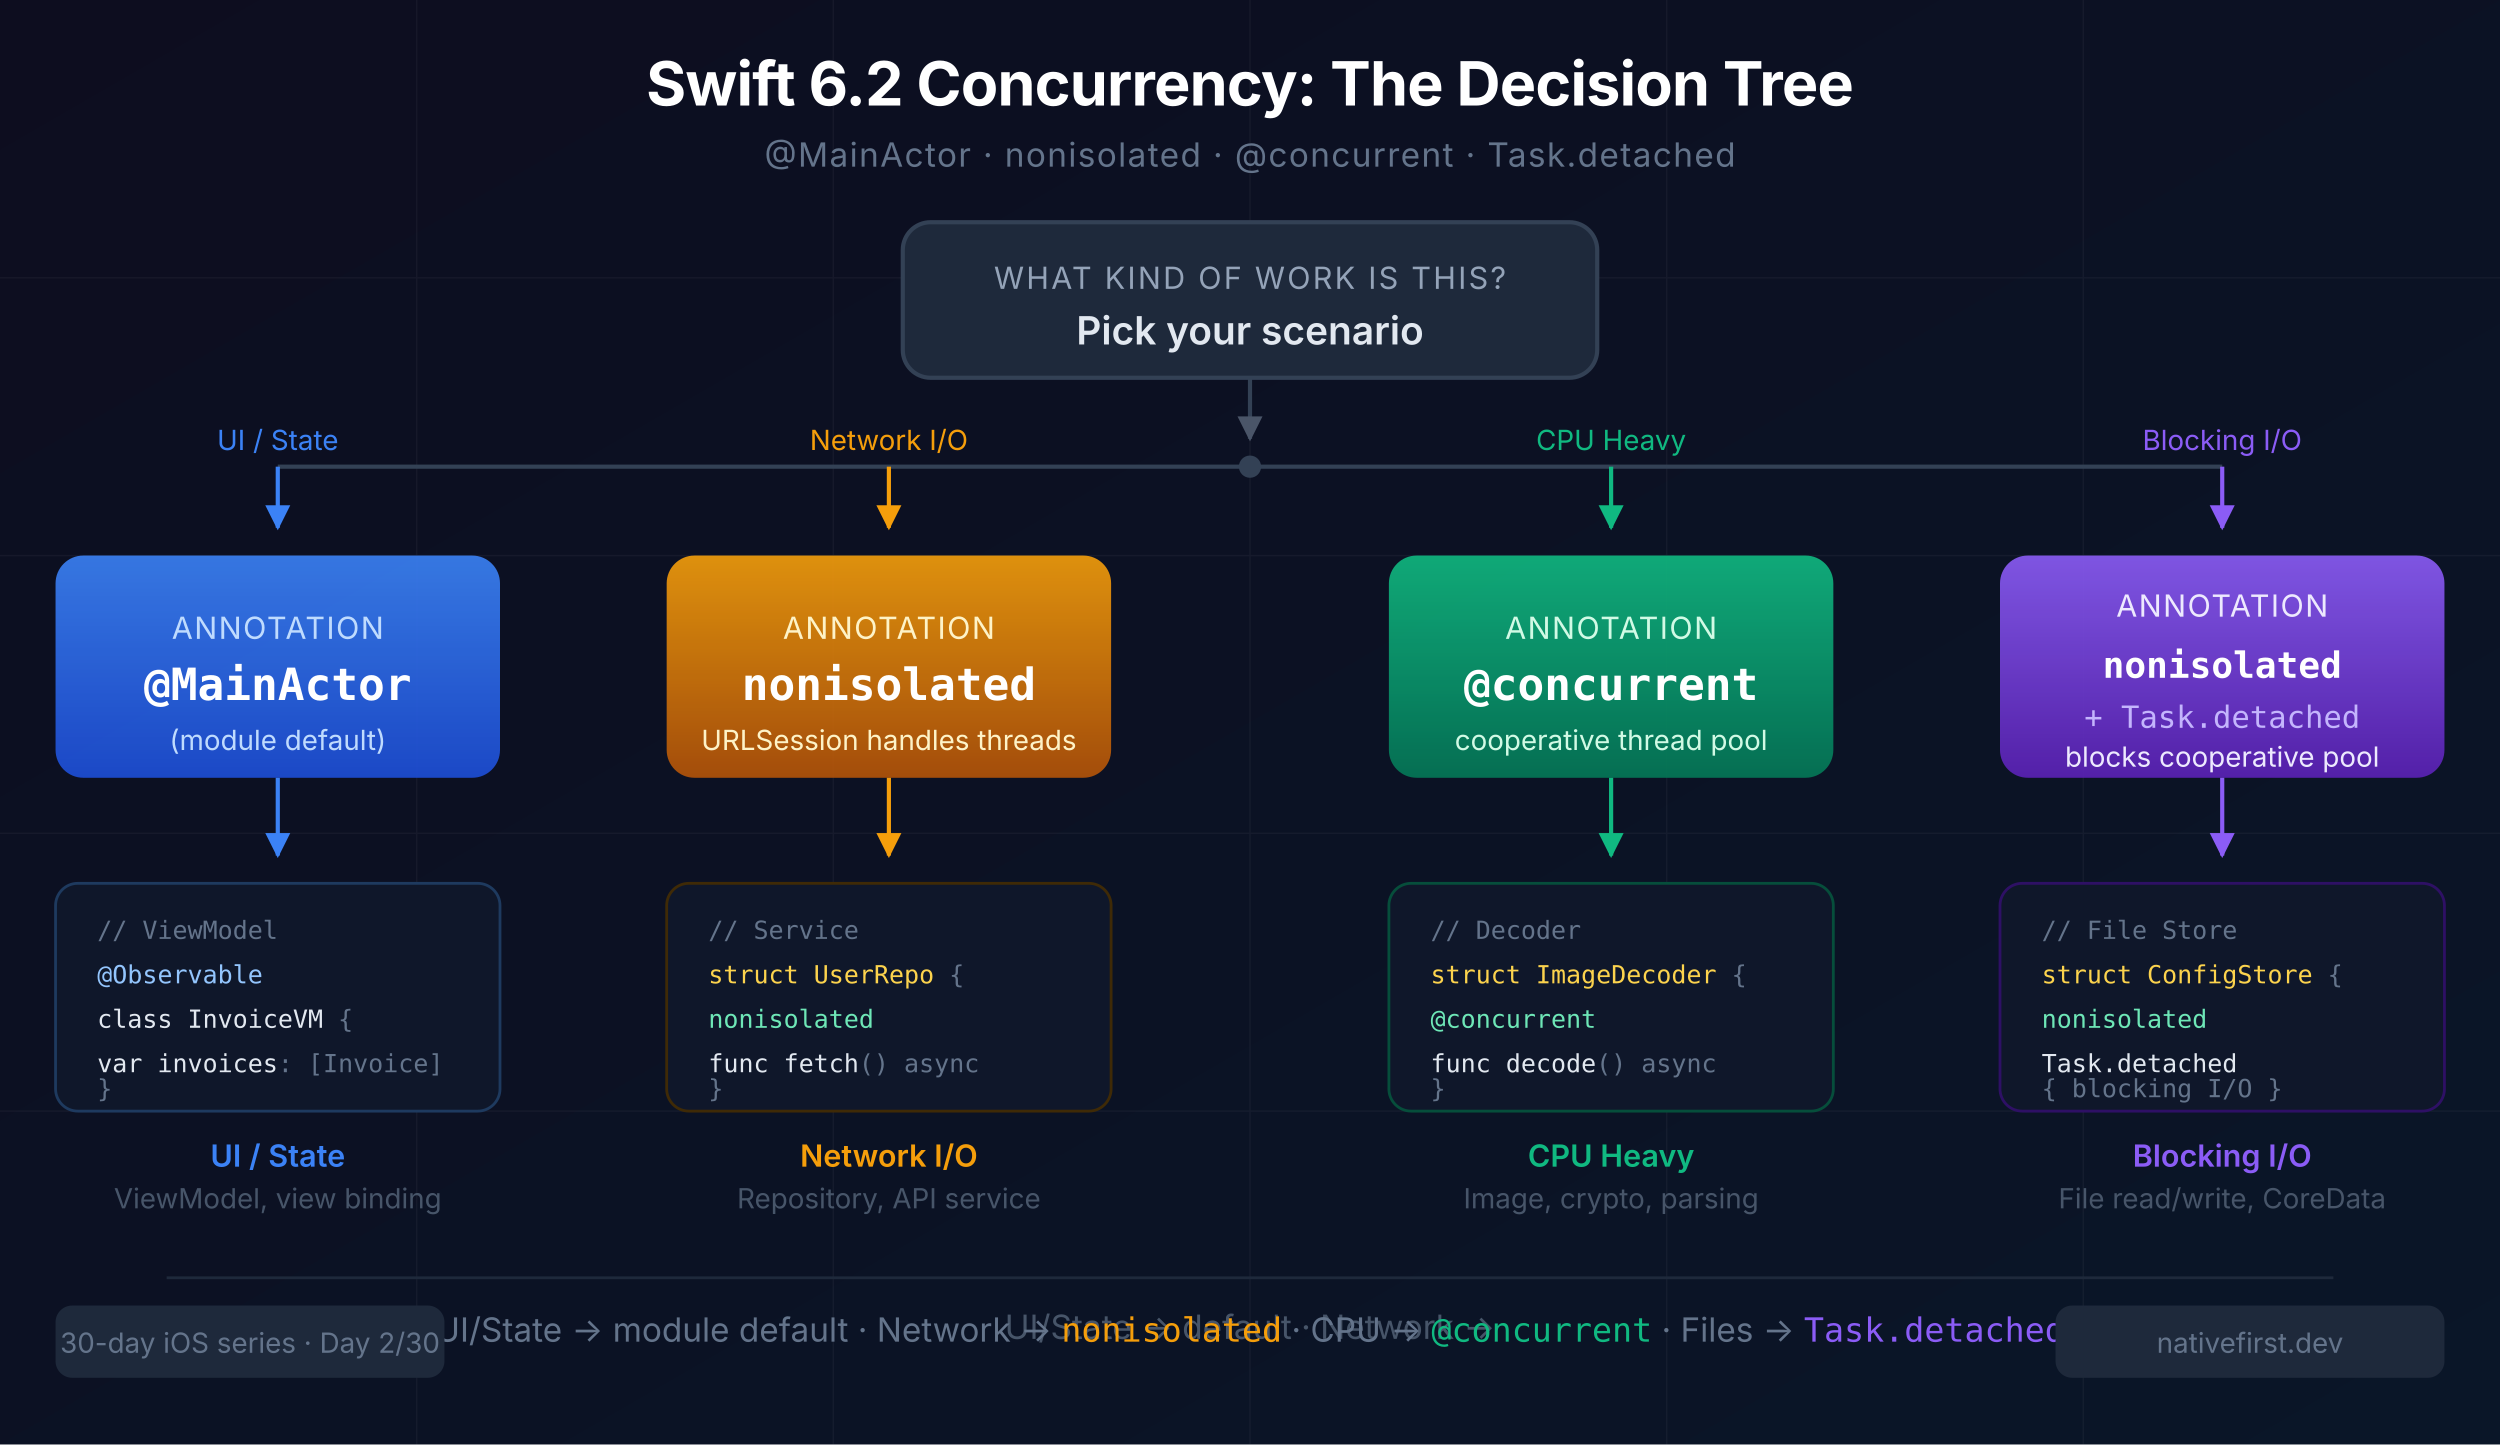
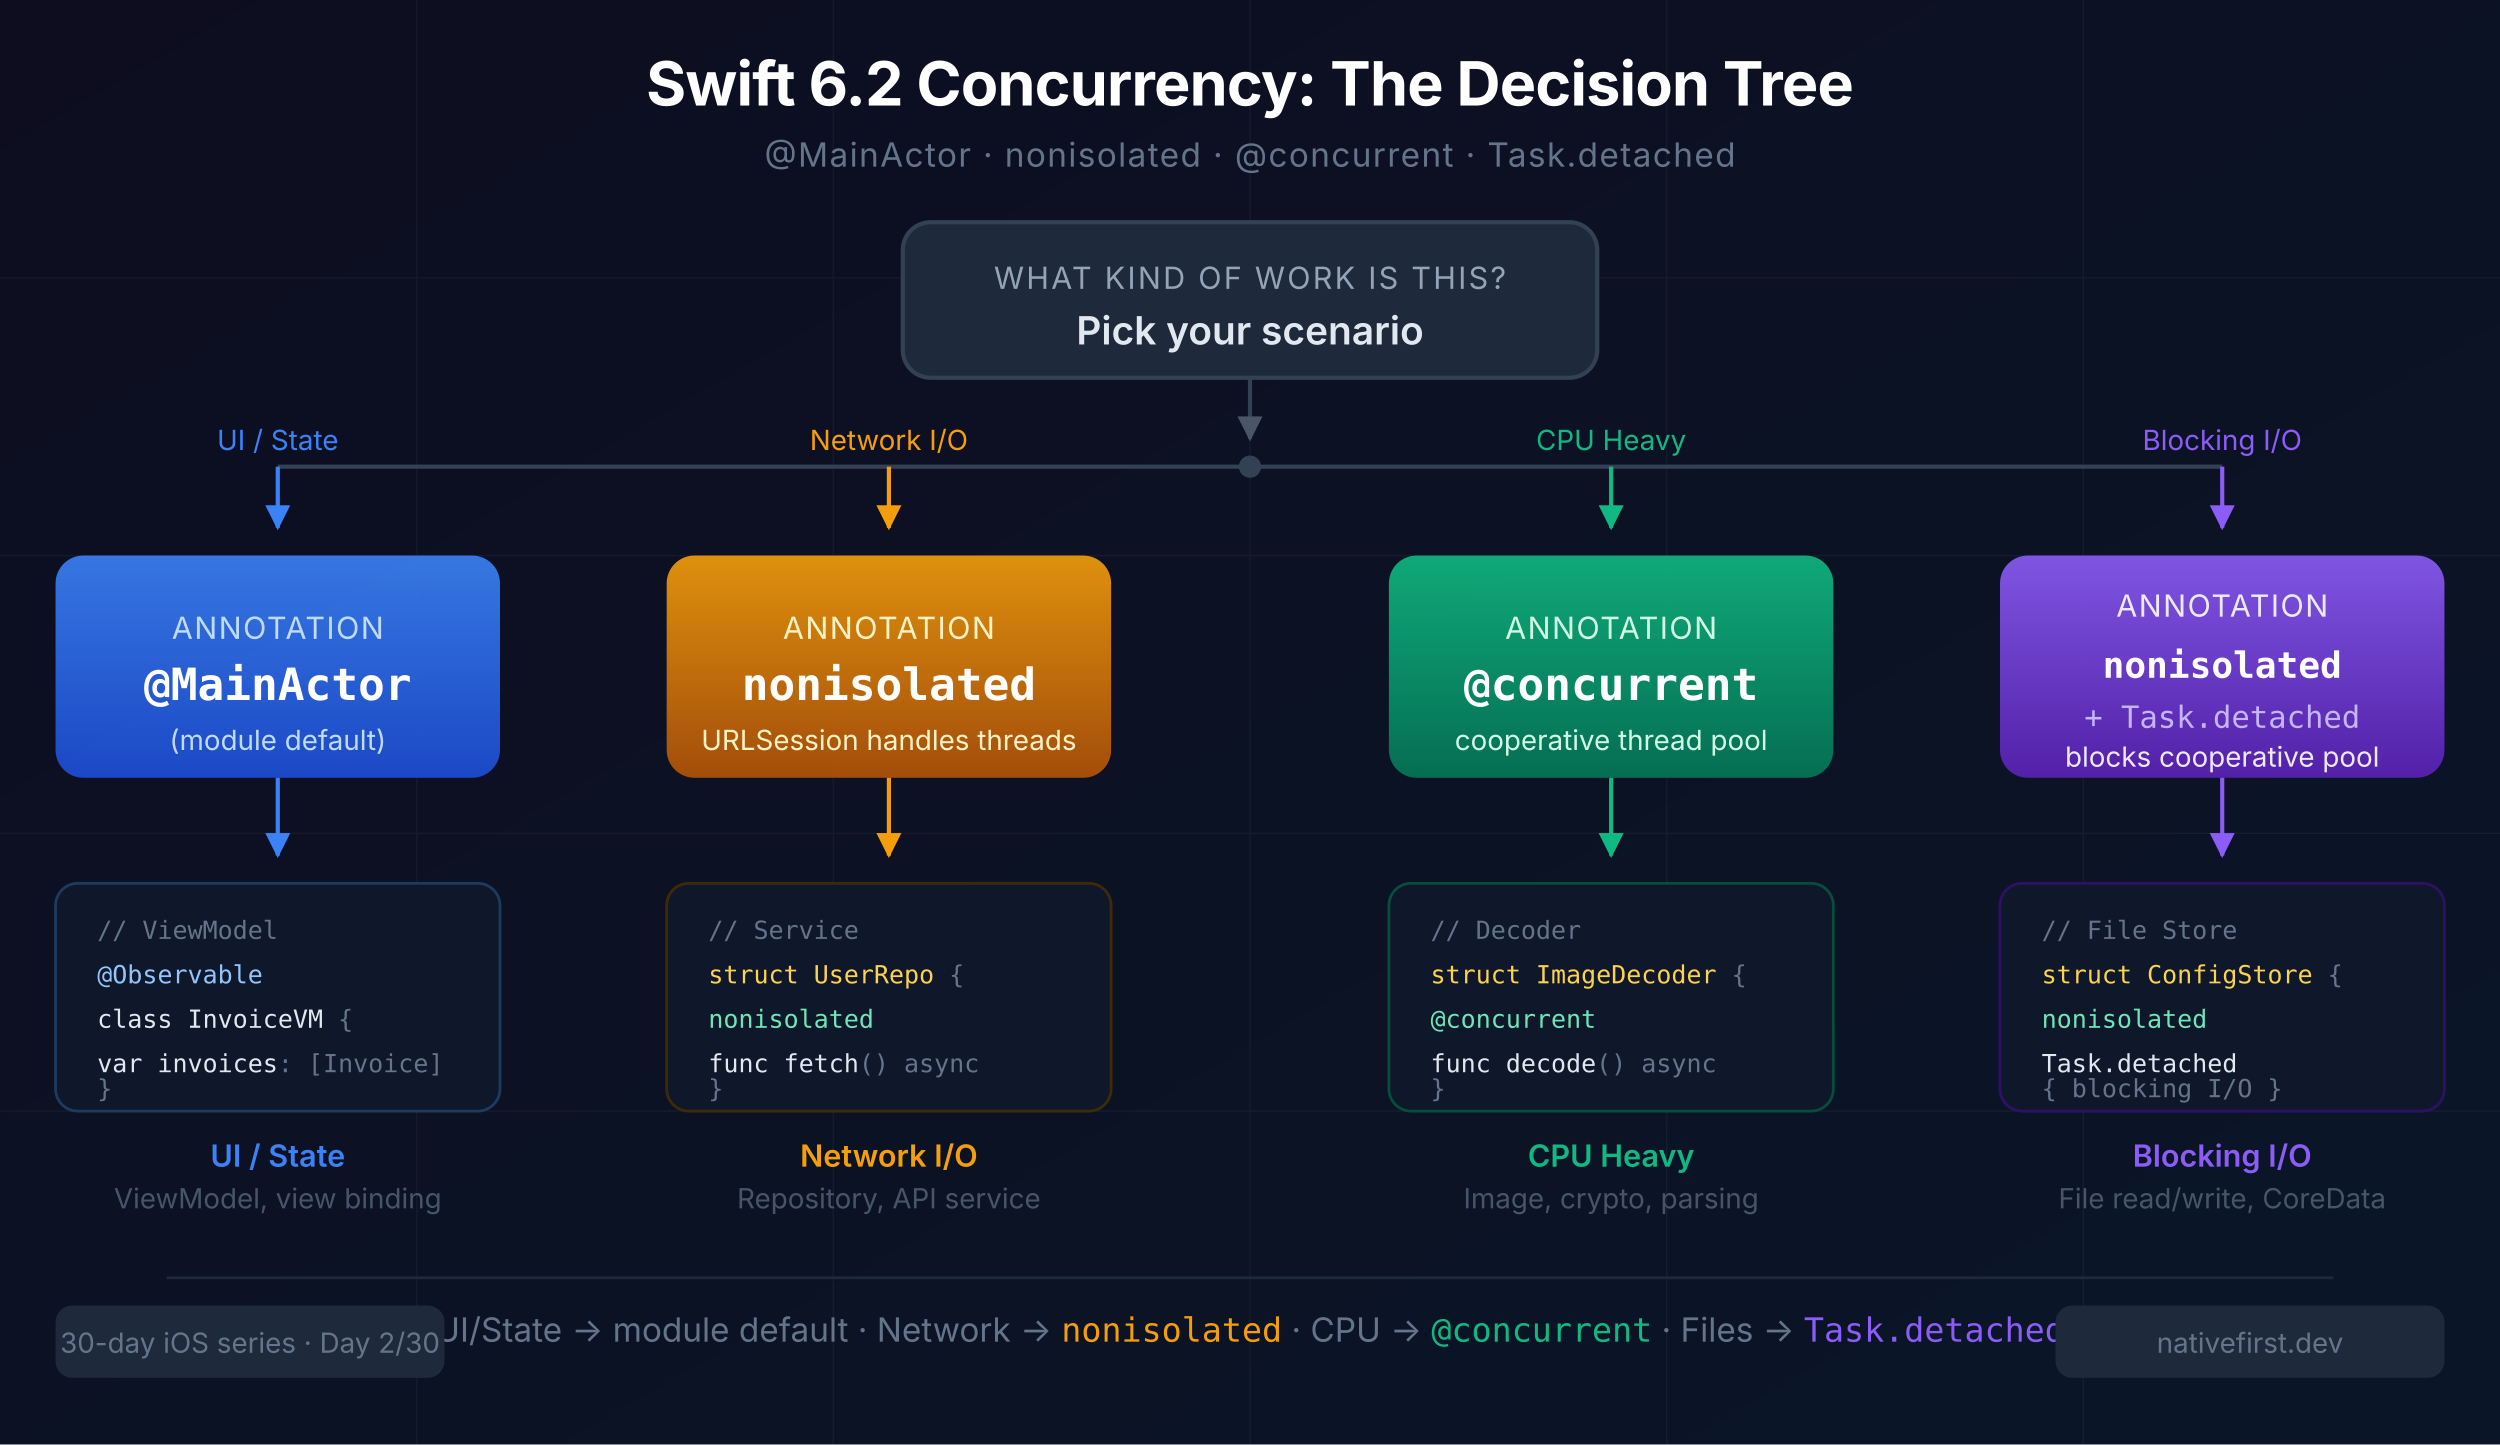
<svg xmlns="http://www.w3.org/2000/svg" viewBox="0 0 900 520" width="900" height="520">
  <defs>
    <linearGradient id="bg" x1="0" y1="0" x2="1" y2="1">
      <stop offset="0%" stop-color="#0d0d1f" />
      <stop offset="100%" stop-color="#0a1628" />
    </linearGradient>
    <linearGradient id="mainactor" x1="0" y1="0" x2="0" y2="1">
      <stop offset="0%" stop-color="#3b82f6" />
      <stop offset="100%" stop-color="#1d4ed8" />
    </linearGradient>
    <linearGradient id="nonisolated" x1="0" y1="0" x2="0" y2="1">
      <stop offset="0%" stop-color="#f59e0b" />
      <stop offset="100%" stop-color="#b45309" />
    </linearGradient>
    <linearGradient id="concurrent" x1="0" y1="0" x2="0" y2="1">
      <stop offset="0%" stop-color="#10b981" />
      <stop offset="100%" stop-color="#047857" />
    </linearGradient>
    <linearGradient id="detached" x1="0" y1="0" x2="0" y2="1">
      <stop offset="0%" stop-color="#8b5cf6" />
      <stop offset="100%" stop-color="#5b21b6" />
    </linearGradient>
    <filter id="glow">
      <feGaussianBlur stdDeviation="3" result="blur" />
      <feComposite in="SourceGraphic" in2="blur" operator="over" />
    </filter>
    <marker id="arrow" viewBox="0 0 10 10" refX="9" refY="5" markerWidth="6" markerHeight="6" orient="auto">
      <path d="M 0 0 L 10 5 L 0 10 z" fill="#4a5568" />
    </marker>
    <marker id="arrow-blue" viewBox="0 0 10 10" refX="9" refY="5" markerWidth="6" markerHeight="6" orient="auto">
      <path d="M 0 0 L 10 5 L 0 10 z" fill="#3b82f6" />
    </marker>
    <marker id="arrow-amber" viewBox="0 0 10 10" refX="9" refY="5" markerWidth="6" markerHeight="6" orient="auto">
      <path d="M 0 0 L 10 5 L 0 10 z" fill="#f59e0b" />
    </marker>
    <marker id="arrow-green" viewBox="0 0 10 10" refX="9" refY="5" markerWidth="6" markerHeight="6" orient="auto">
      <path d="M 0 0 L 10 5 L 0 10 z" fill="#10b981" />
    </marker>
    <marker id="arrow-purple" viewBox="0 0 10 10" refX="9" refY="5" markerWidth="6" markerHeight="6" orient="auto">
      <path d="M 0 0 L 10 5 L 0 10 z" fill="#8b5cf6" />
    </marker>
  </defs>
  <rect width="900" height="520" fill="url(#bg)" />
  <g opacity="0.04" stroke="#ffffff" stroke-width="0.5">
    <line x1="0" y1="100" x2="900" y2="100" />
    <line x1="0" y1="200" x2="900" y2="200" />
    <line x1="0" y1="300" x2="900" y2="300" />
    <line x1="0" y1="400" x2="900" y2="400" />
    <line x1="150" y1="0" x2="150" y2="520" />
    <line x1="300" y1="0" x2="300" y2="520" />
    <line x1="450" y1="0" x2="450" y2="520" />
    <line x1="600" y1="0" x2="600" y2="520" />
    <line x1="750" y1="0" x2="750" y2="520" />
  </g>
  <text x="450" y="38" text-anchor="middle" font-family="-apple-system, SF Pro Display, Helvetica Neue, sans-serif" font-size="22" font-weight="700" fill="#ffffff" letter-spacing="-0.3">Swift 6.2 Concurrency: The Decision Tree</text>
  <text x="450" y="60" text-anchor="middle" font-family="-apple-system, SF Pro Text, Helvetica Neue, sans-serif" font-size="12" fill="#64748b" letter-spacing="0.5">@MainActor  ·  nonisolated  ·  @concurrent  ·  Task.detached</text>
  <rect x="325" y="80" width="250" height="56" rx="10" fill="#1e293b" stroke="#334155" stroke-width="1.5" />
  <text x="450" y="104" text-anchor="middle" font-family="-apple-system, SF Pro Text, Helvetica Neue, sans-serif" font-size="11" fill="#94a3b8" letter-spacing="0.8">WHAT KIND OF WORK IS THIS?</text>
  <text x="450" y="124" text-anchor="middle" font-family="-apple-system, SF Pro Text, Helvetica Neue, sans-serif" font-size="14" font-weight="600" fill="#e2e8f0">Pick your scenario</text>
  <line x1="450" y1="136" x2="450" y2="158" stroke="#334155" stroke-width="1.5" marker-end="url(#arrow)" />
  <line x1="100" y1="168" x2="800" y2="168" stroke="#334155" stroke-width="1.5" />
  <circle cx="450" cy="168" r="4" fill="#334155" />
  <line x1="100" y1="168" x2="100" y2="190" stroke="#3b82f6" stroke-width="1.5" marker-end="url(#arrow-blue)" />
  <line x1="320" y1="168" x2="320" y2="190" stroke="#f59e0b" stroke-width="1.5" marker-end="url(#arrow-amber)" />
  <line x1="580" y1="168" x2="580" y2="190" stroke="#10b981" stroke-width="1.5" marker-end="url(#arrow-green)" />
  <line x1="800" y1="168" x2="800" y2="190" stroke="#8b5cf6" stroke-width="1.5" marker-end="url(#arrow-purple)" />
  <text x="100" y="162" text-anchor="middle" font-family="-apple-system, SF Pro Text, Helvetica Neue, sans-serif" font-size="10" fill="#3b82f6">UI / State</text>
  <text x="320" y="162" text-anchor="middle" font-family="-apple-system, SF Pro Text, Helvetica Neue, sans-serif" font-size="10" fill="#f59e0b">Network I/O</text>
  <text x="580" y="162" text-anchor="middle" font-family="-apple-system, SF Pro Text, Helvetica Neue, sans-serif" font-size="10" fill="#10b981">CPU Heavy</text>
  <text x="800" y="162" text-anchor="middle" font-family="-apple-system, SF Pro Text, Helvetica Neue, sans-serif" font-size="10" fill="#8b5cf6">Blocking I/O</text>
  <rect x="20" y="200" width="160" height="80" rx="10" fill="url(#mainactor)" opacity="0.9" />
  <text x="100" y="230" text-anchor="middle" font-family="-apple-system, SF Pro Text, Helvetica Neue, sans-serif" font-size="11" fill="#bfdbfe" letter-spacing="0.5">ANNOTATION</text>
  <text x="100" y="252" text-anchor="middle" font-family="SF Mono, Menlo, Monaco, monospace" font-size="16" font-weight="700" fill="#ffffff">@MainActor</text>
  <text x="100" y="270" text-anchor="middle" font-family="-apple-system, SF Pro Text, Helvetica Neue, sans-serif" font-size="10" fill="#bfdbfe">(module default)</text>
  <rect x="240" y="200" width="160" height="80" rx="10" fill="url(#nonisolated)" opacity="0.9" />
  <text x="320" y="230" text-anchor="middle" font-family="-apple-system, SF Pro Text, Helvetica Neue, sans-serif" font-size="11" fill="#fef3c7" letter-spacing="0.5">ANNOTATION</text>
  <text x="320" y="252" text-anchor="middle" font-family="SF Mono, Menlo, Monaco, monospace" font-size="16" font-weight="700" fill="#ffffff">nonisolated</text>
  <text x="320" y="270" text-anchor="middle" font-family="-apple-system, SF Pro Text, Helvetica Neue, sans-serif" font-size="10" fill="#fef3c7">URLSession handles threads</text>
  <rect x="500" y="200" width="160" height="80" rx="10" fill="url(#concurrent)" opacity="0.9" />
  <text x="580" y="230" text-anchor="middle" font-family="-apple-system, SF Pro Text, Helvetica Neue, sans-serif" font-size="11" fill="#d1fae5" letter-spacing="0.5">ANNOTATION</text>
  <text x="580" y="252" text-anchor="middle" font-family="SF Mono, Menlo, Monaco, monospace" font-size="16" font-weight="700" fill="#ffffff">@concurrent</text>
  <text x="580" y="270" text-anchor="middle" font-family="-apple-system, SF Pro Text, Helvetica Neue, sans-serif" font-size="10" fill="#d1fae5">cooperative thread pool</text>
  <rect x="720" y="200" width="160" height="80" rx="10" fill="url(#detached)" opacity="0.9" />
  <text x="800" y="222" text-anchor="middle" font-family="-apple-system, SF Pro Text, Helvetica Neue, sans-serif" font-size="11" fill="#ede9fe" letter-spacing="0.5">ANNOTATION</text>
  <text x="800" y="244" text-anchor="middle" font-family="SF Mono, Menlo, Monaco, monospace" font-size="13" font-weight="700" fill="#ffffff">nonisolated</text>
  <text x="800" y="262" text-anchor="middle" font-family="SF Mono, Menlo, Monaco, monospace" font-size="11" fill="#c4b5fd">+ Task.detached</text>
  <text x="800" y="276" text-anchor="middle" font-family="-apple-system, SF Pro Text, Helvetica Neue, sans-serif" font-size="10" fill="#ede9fe">blocks cooperative pool</text>
  <line x1="100" y1="280" x2="100" y2="308" stroke="#3b82f6" stroke-width="1.5" marker-end="url(#arrow-blue)" />
  <line x1="320" y1="280" x2="320" y2="308" stroke="#f59e0b" stroke-width="1.5" marker-end="url(#arrow-amber)" />
  <line x1="580" y1="280" x2="580" y2="308" stroke="#10b981" stroke-width="1.5" marker-end="url(#arrow-green)" />
  <line x1="800" y1="280" x2="800" y2="308" stroke="#8b5cf6" stroke-width="1.5" marker-end="url(#arrow-purple)" />
  <rect x="20" y="318" width="160" height="82" rx="8" fill="#0f172a" stroke="#1e3a5f" stroke-width="1" />
  <text x="35" y="338" font-family="SF Mono, Menlo, Monaco, monospace" font-size="9" fill="#64748b">// ViewModel</text>
  <text x="35" y="354" font-family="SF Mono, Menlo, Monaco, monospace" font-size="9" fill="#93c5fd">@Observable</text>
  <text x="35" y="370" font-family="SF Mono, Menlo, Monaco, monospace" font-size="9" fill="#e2e8f0">class InvoiceVM <tspan fill="#64748b">{</tspan>
  </text>
  <text x="35" y="386" font-family="SF Mono, Menlo, Monaco, monospace" font-size="9" fill="#e2e8f0">  var invoices<tspan fill="#64748b">: [Invoice]</tspan>
  </text>
  <text x="35" y="395" font-family="SF Mono, Menlo, Monaco, monospace" font-size="9" fill="#64748b">}</text>
  <rect x="240" y="318" width="160" height="82" rx="8" fill="#0f172a" stroke="#3f2a06" stroke-width="1" />
  <text x="255" y="338" font-family="SF Mono, Menlo, Monaco, monospace" font-size="9" fill="#64748b">// Service</text>
  <text x="255" y="354" font-family="SF Mono, Menlo, Monaco, monospace" font-size="9" fill="#fcd34d">struct UserRepo <tspan fill="#64748b">{</tspan>
  </text>
  <text x="255" y="370" font-family="SF Mono, Menlo, Monaco, monospace" font-size="9" fill="#6ee7b7">  nonisolated</text>
  <text x="255" y="386" font-family="SF Mono, Menlo, Monaco, monospace" font-size="9" fill="#e2e8f0">  func fetch<tspan fill="#64748b">() async</tspan>
  </text>
  <text x="255" y="395" font-family="SF Mono, Menlo, Monaco, monospace" font-size="9" fill="#64748b">}</text>
  <rect x="500" y="318" width="160" height="82" rx="8" fill="#0f172a" stroke="#064e3b" stroke-width="1" />
  <text x="515" y="338" font-family="SF Mono, Menlo, Monaco, monospace" font-size="9" fill="#64748b">// Decoder</text>
  <text x="515" y="354" font-family="SF Mono, Menlo, Monaco, monospace" font-size="9" fill="#fcd34d">struct ImageDecoder <tspan fill="#64748b">{</tspan>
  </text>
  <text x="515" y="370" font-family="SF Mono, Menlo, Monaco, monospace" font-size="9" fill="#6ee7b7">  @concurrent</text>
  <text x="515" y="386" font-family="SF Mono, Menlo, Monaco, monospace" font-size="9" fill="#e2e8f0">  func decode<tspan fill="#64748b">() async</tspan>
  </text>
  <text x="515" y="395" font-family="SF Mono, Menlo, Monaco, monospace" font-size="9" fill="#64748b">}</text>
  <rect x="720" y="318" width="160" height="82" rx="8" fill="#0f172a" stroke="#2e1065" stroke-width="1" />
  <text x="735" y="338" font-family="SF Mono, Menlo, Monaco, monospace" font-size="9" fill="#64748b">// File Store</text>
  <text x="735" y="354" font-family="SF Mono, Menlo, Monaco, monospace" font-size="9" fill="#fcd34d">struct ConfigStore <tspan fill="#64748b">{</tspan>
  </text>
  <text x="735" y="370" font-family="SF Mono, Menlo, Monaco, monospace" font-size="9" fill="#6ee7b7">  nonisolated</text>
  <text x="735" y="386" font-family="SF Mono, Menlo, Monaco, monospace" font-size="9" fill="#e2e8f0">  Task.detached</text>
  <text x="735" y="395" font-family="SF Mono, Menlo, Monaco, monospace" font-size="9" fill="#64748b">{ blocking I/O }</text>
  <text x="100" y="420" text-anchor="middle" font-family="-apple-system, SF Pro Text, Helvetica Neue, sans-serif" font-size="11" fill="#3b82f6" font-weight="600">UI / State</text>
  <text x="100" y="435" text-anchor="middle" font-family="-apple-system, SF Pro Text, Helvetica Neue, sans-serif" font-size="10" fill="#475569">ViewModel, view binding</text>
  <text x="320" y="420" text-anchor="middle" font-family="-apple-system, SF Pro Text, Helvetica Neue, sans-serif" font-size="11" fill="#f59e0b" font-weight="600">Network I/O</text>
  <text x="320" y="435" text-anchor="middle" font-family="-apple-system, SF Pro Text, Helvetica Neue, sans-serif" font-size="10" fill="#475569">Repository, API service</text>
  <text x="580" y="420" text-anchor="middle" font-family="-apple-system, SF Pro Text, Helvetica Neue, sans-serif" font-size="11" fill="#10b981" font-weight="600">CPU Heavy</text>
  <text x="580" y="435" text-anchor="middle" font-family="-apple-system, SF Pro Text, Helvetica Neue, sans-serif" font-size="10" fill="#475569">Image, crypto, parsing</text>
  <text x="800" y="420" text-anchor="middle" font-family="-apple-system, SF Pro Text, Helvetica Neue, sans-serif" font-size="11" fill="#8b5cf6" font-weight="600">Blocking I/O</text>
  <text x="800" y="435" text-anchor="middle" font-family="-apple-system, SF Pro Text, Helvetica Neue, sans-serif" font-size="10" fill="#475569">File read/write, CoreData</text>
  <line x1="60" y1="460" x2="840" y2="460" stroke="#1e293b" stroke-width="1" />
-   <text x="450" y="482" text-anchor="middle" font-family="-apple-system, SF Pro Text, Helvetica Neue, sans-serif" font-size="12" fill="#475569">UI/State → default  ·  Network → </text>
-   <text x="450" y="482" text-anchor="middle" font-family="SF Mono, Menlo, Monaco, monospace" font-size="12" fill="#475569">                                          </text>
  <text x="450" y="483" text-anchor="middle" font-family="-apple-system, SF Pro Text, Helvetica Neue, sans-serif" font-size="12" fill="#64748b">
    <tspan>UI/State → module default  ·  Network → </tspan>
    <tspan font-family="SF Mono, Menlo, Monaco, monospace" fill="#f59e0b">nonisolated</tspan>
    <tspan>  ·  CPU → </tspan>
    <tspan font-family="SF Mono, Menlo, Monaco, monospace" fill="#10b981">@concurrent</tspan>
    <tspan>  ·  Files → </tspan>
    <tspan font-family="SF Mono, Menlo, Monaco, monospace" fill="#8b5cf6">Task.detached</tspan>
  </text>
  <rect x="20" y="470" width="140" height="26" rx="6" fill="#1e293b" />
  <text x="90" y="487" text-anchor="middle" font-family="-apple-system, SF Pro Text, Helvetica Neue, sans-serif" font-size="10" fill="#64748b">30-day iOS series · Day 2/30</text>
  <rect x="740" y="470" width="140" height="26" rx="6" fill="#1e293b" />
  <text x="810" y="487" text-anchor="middle" font-family="-apple-system, SF Pro Text, Helvetica Neue, sans-serif" font-size="10" fill="#64748b">nativefirst.dev</text>
</svg>
